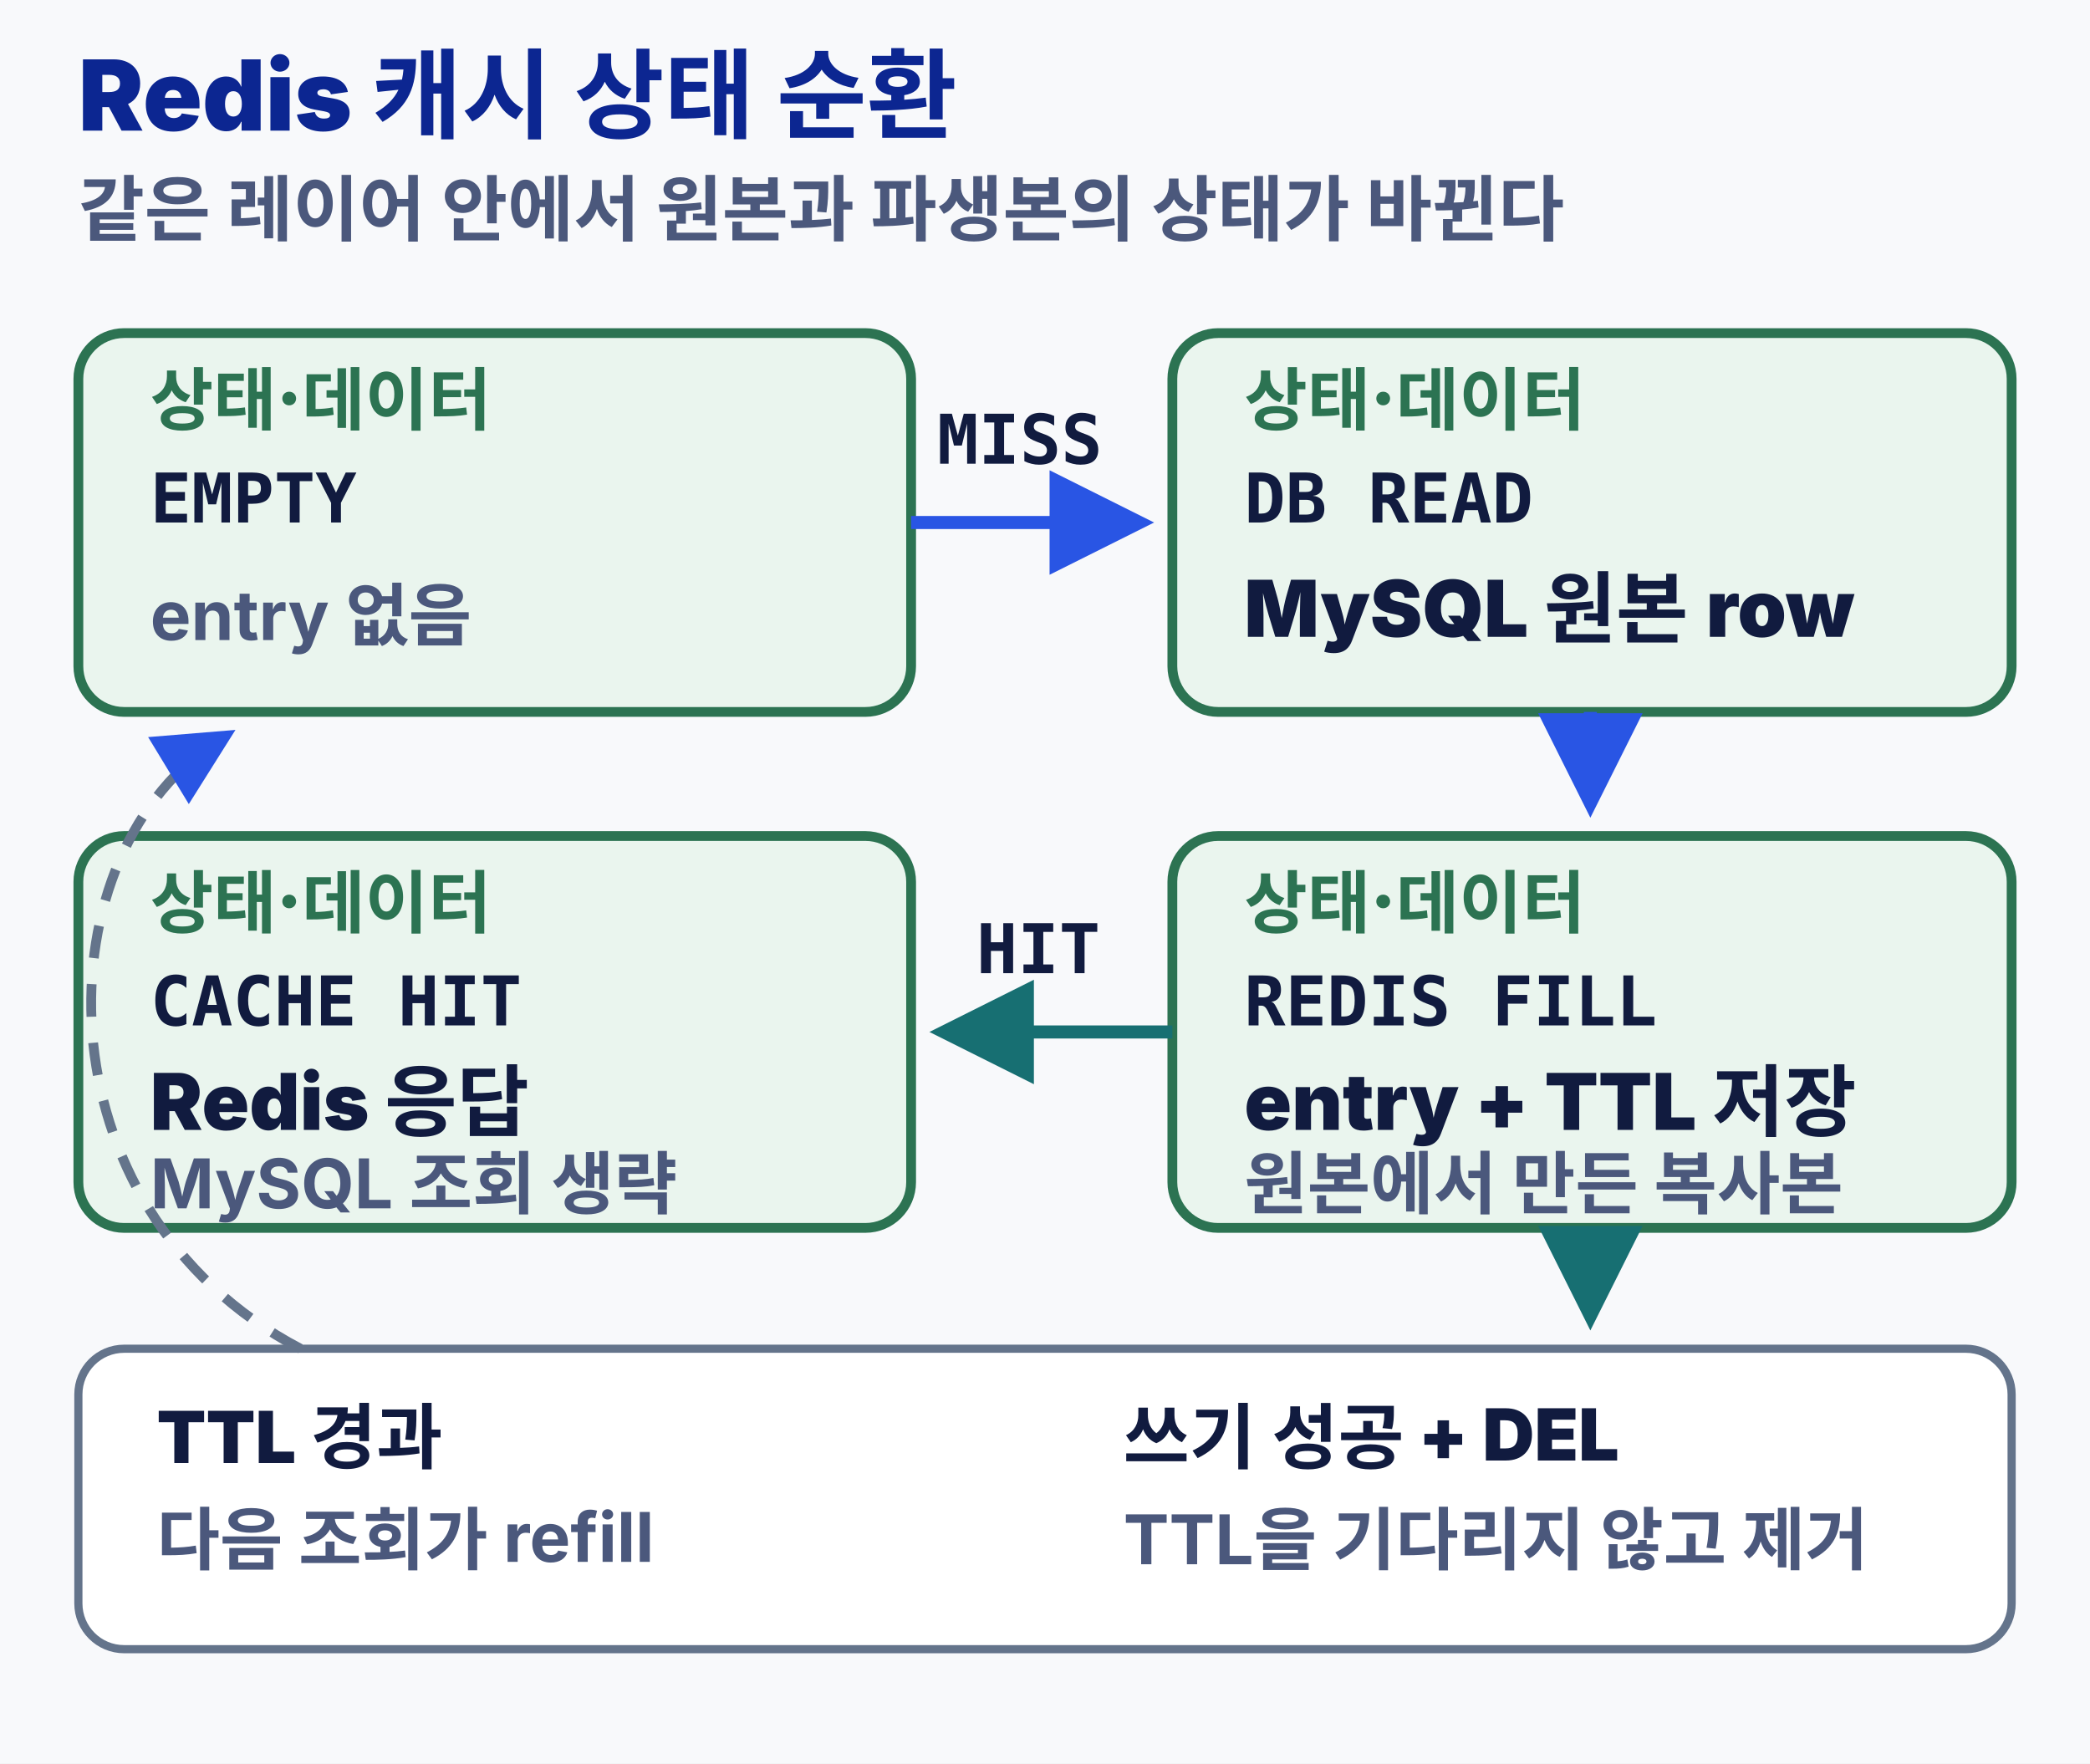
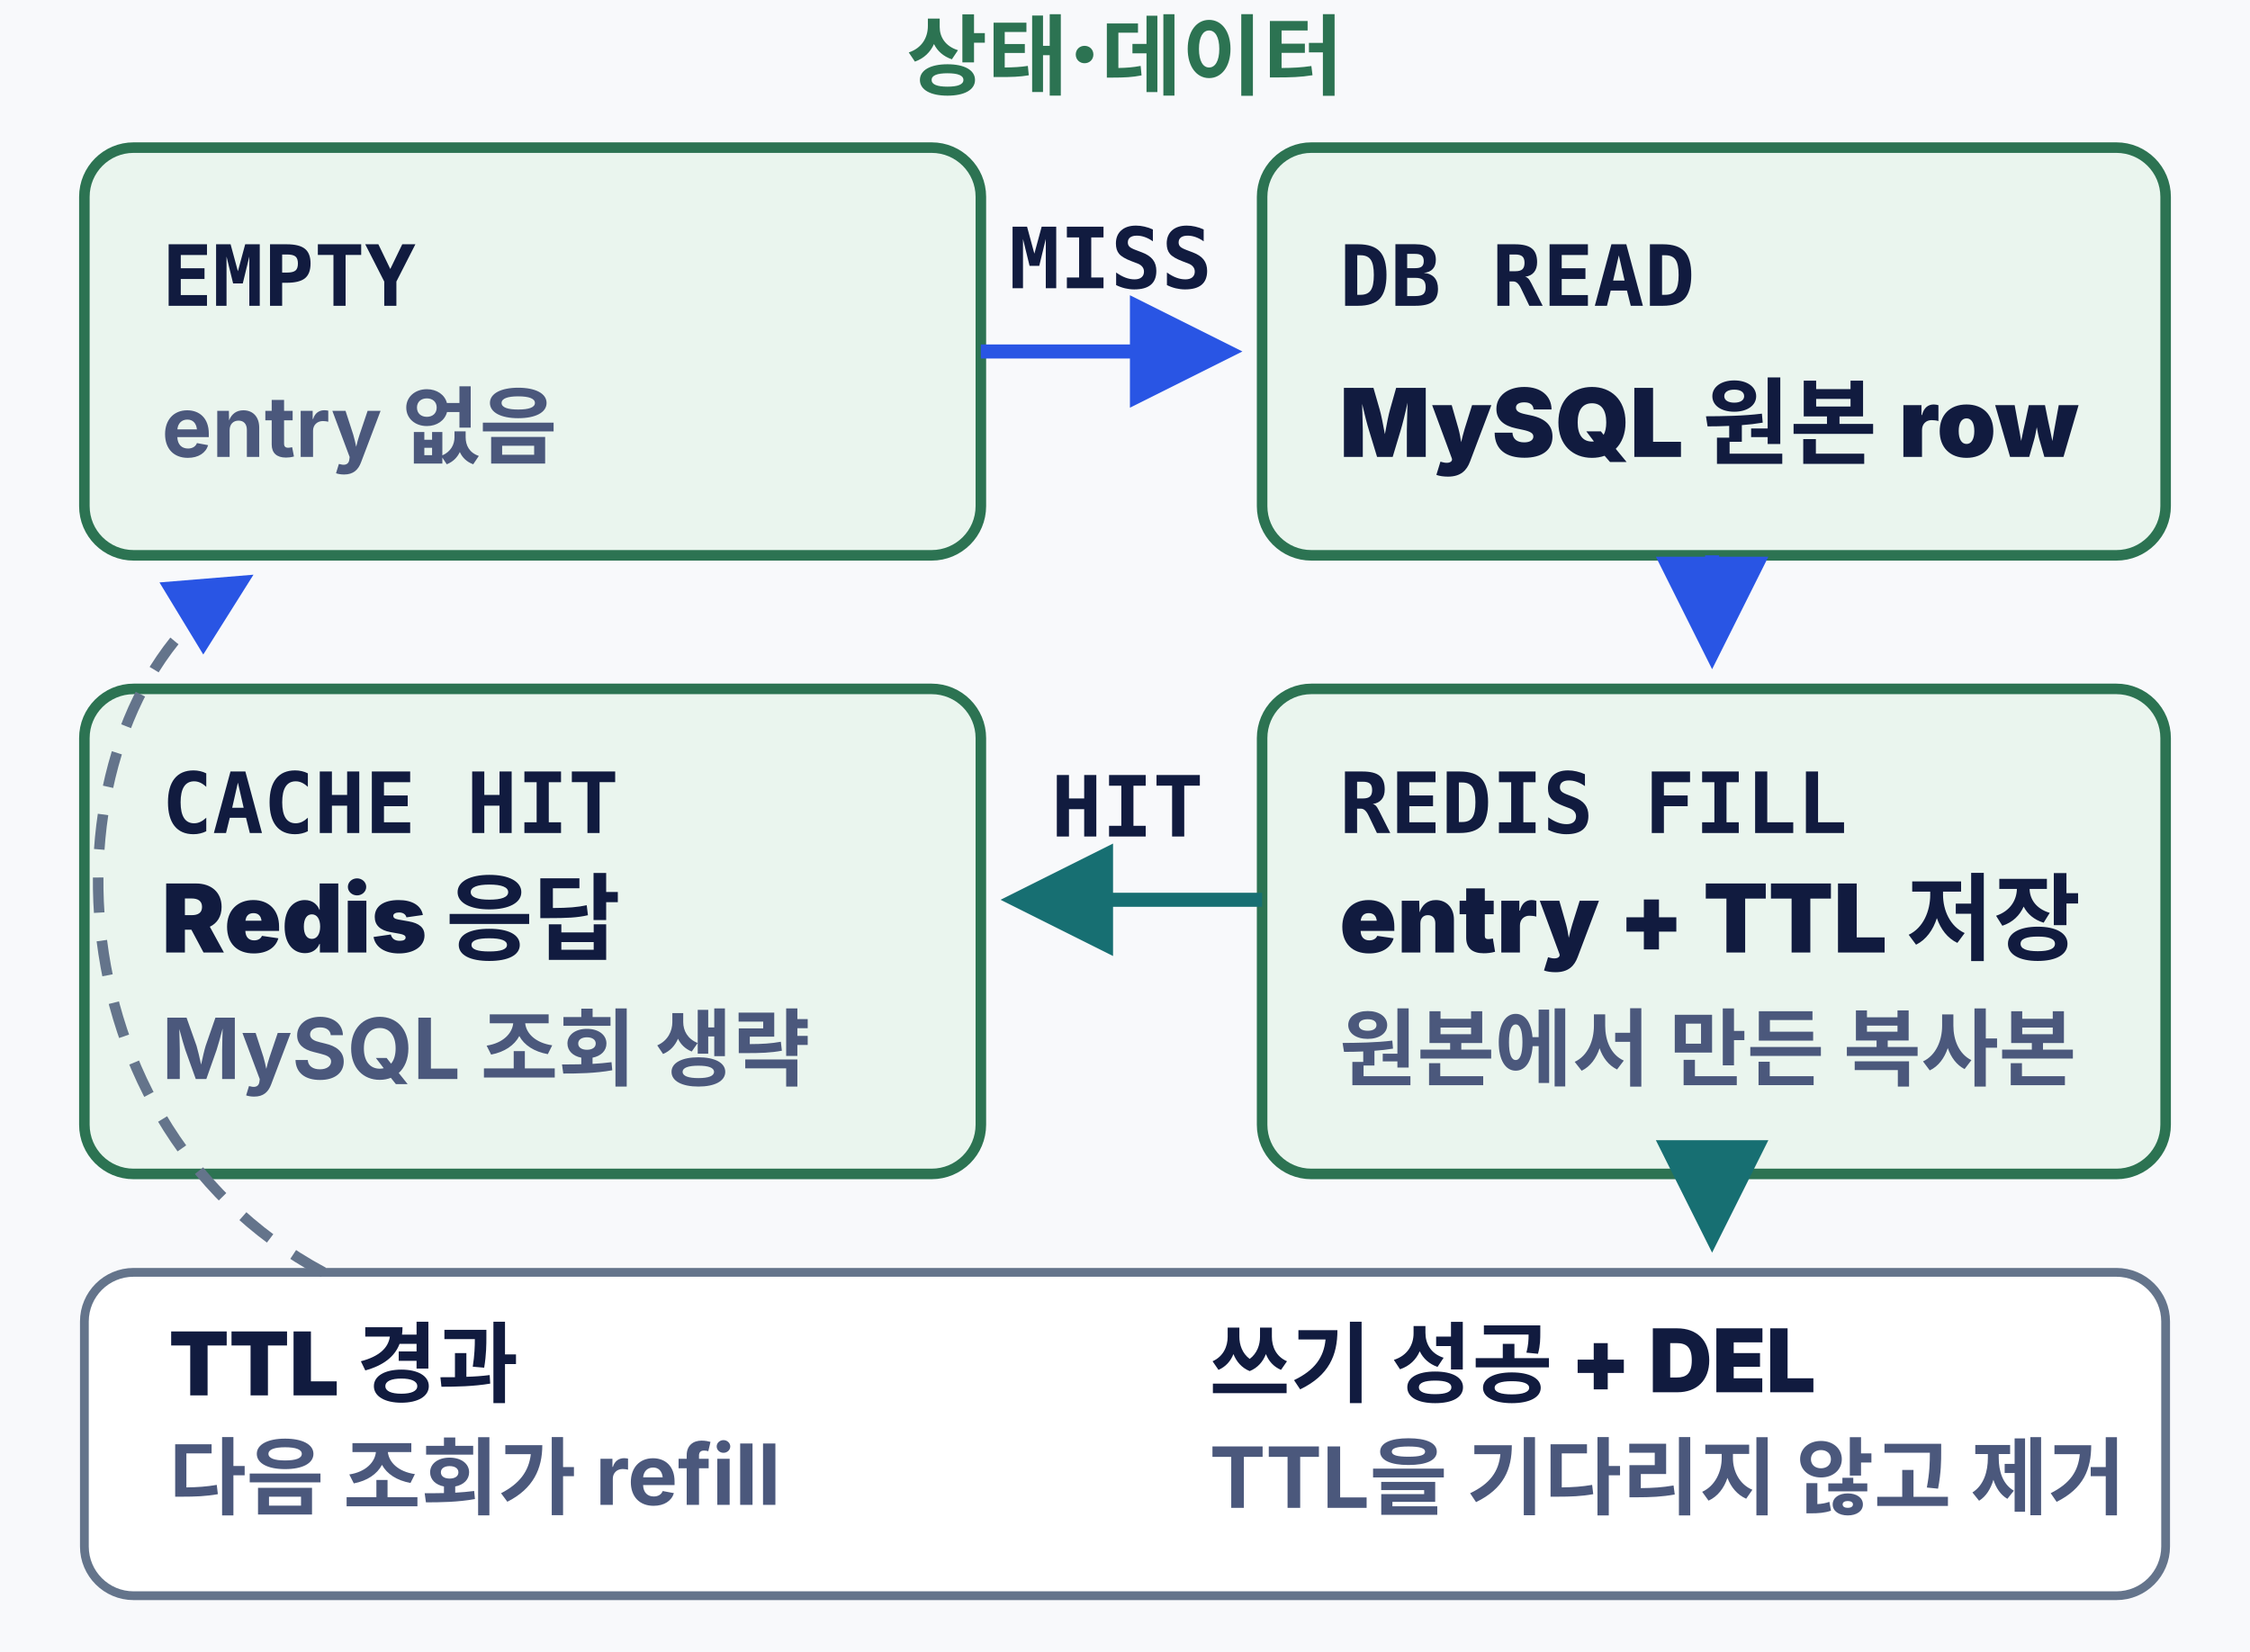
- <svg xmlns="http://www.w3.org/2000/svg" viewBox="0 0 640 540" role="img" aria-labelledby="title desc">
+ <svg xmlns="http://www.w3.org/2000/svg" viewBox="0 60 640 470" role="img" aria-labelledby="title desc">
  <defs>
    <marker id="arrow" viewBox="0 0 10 10" refX="8" refY="5" markerWidth="8" markerHeight="8" orient="auto-start-reverse">
      <path d="M0 0 10 5 0 10Z" fill="#2955E4" />
    </marker>
    <marker id="return-arrow" viewBox="0 0 10 10" refX="8" refY="5" markerWidth="8" markerHeight="8" orient="auto-start-reverse">
      <path d="M0 0 10 5 0 10Z" fill="#176F72" />
    </marker>
    <style>
      text{font-family:system-ui,-apple-system,BlinkMacSystemFont,sans-serif;fill:#111B3F}
      .node{stroke-width:3}
      .layer-outside{fill:#F1F5F9;stroke:#5B677A}
      .layer-interface{fill:#E6F4F7;stroke:#0E7490}
      .layer-application{fill:#F2EDFF;stroke:#6D43A8}
      .layer-resource{fill:#EAF5EE;stroke:#2C7352}
      .layer-integration{fill:#FFF4D6;stroke:#926000}
      .layer-runtime{fill:#EEF2F7;stroke:#52627A}
      [data-layer="outside"] .layer{fill:#5B677A}
      [data-layer="resource"] .layer{fill:#2C7352}
      .state-panel{fill:#FFFFFF;stroke:#64748B;stroke-width:2.5}
      .state-panel line{stroke:#C9D6F3;stroke-width:2}
      .flow{fill:none;stroke:#2955E4;stroke-width:4;marker-end:url(#arrow)}
      .return{fill:none;stroke:#176F72;stroke-width:4;marker-end:url(#return-arrow)}
      .expire{fill:none;stroke:#64748B;stroke-width:3;stroke-dasharray:10 8;marker-end:url(#arrow)}
-       .title{font-size:30px;font-weight:850;fill:#0C2691}
-       .sub{font-size:22px;font-weight:650;fill:#4B587C}
-       .layer{font-size:21px;font-weight:850;fill:#2C7352}
-       .utility{font-family:ui-monospace,SFMono-Regular,Menlo,monospace;font-size:21px;font-weight:850}
-       .name{font-size:24px;font-weight:850}
-       .body{font-size:21px;font-weight:650;fill:#4B587C}
-       .state-name{font-size:22px;font-weight:850}
-       .state-body{font-size:21px;font-weight:650;fill:#4B587C}
+       .layer-band{font-size:25px;font-weight:850;fill:#2C7352;text-anchor:middle}
+       .utility{font-family:ui-monospace,SFMono-Regular,Menlo,monospace;font-size:24px;font-weight:850}
+       .name{font-size:27px;font-weight:850}
+       .body{font-size:24px;font-weight:650;fill:#4B587C}
+       .state-name{font-size:25px;font-weight:850}
+       .state-body{font-size:24px;font-weight:650;fill:#4B587C}
    </style>
  </defs>
  <rect width="640" height="540" fill="#F8F9FB" />
-   <text class="title" x="24" y="40">Redis 캐시 상태 순환</text>
-   <text class="sub" x="24" y="72">같은 레이어 안에서 원본과 파생본의 상태가 바뀐다</text>
+   <text class="layer-band" x="320" y="85">상태·데이터</text>
  <g data-layer="resource">
    <rect class="node layer-resource" x="24" y="102" width="255" height="116" rx="14" />
-     <text class="layer" x="46" y="130">상태·데이터</text>
-     <text class="utility" x="46" y="160">EMPTY</text>
-     <text class="body" x="46" y="196">entry 없음</text>
+     <text class="utility" x="46" y="147">EMPTY</text>
+     <text class="body" x="46" y="190">entry 없음</text>
  </g>
  <path class="flow" d="M279 160H347" />
  <text class="utility" x="287" y="142">MISS</text>
  <g data-layer="resource">
    <rect class="node layer-resource" x="359" y="102" width="257" height="116" rx="14" />
-     <text class="layer" x="381" y="130">상태·데이터</text>
-     <text class="utility" x="381" y="160">DB READ</text>
-     <text class="name" x="381" y="195">MySQL 원본 row</text>
+     <text class="utility" x="381" y="147">DB READ</text>
+     <text class="name" x="381" y="190">MySQL 원본 row</text>
  </g>
  <path class="flow" d="M487 218V244" />
  <g data-layer="resource">
-     <rect class="node layer-resource" x="359" y="256" width="257" height="120" rx="14" />
-     <text class="layer" x="381" y="284">상태·데이터</text>
-     <text class="utility" x="381" y="314">REDIS FILL</text>
-     <text class="name" x="381" y="346">entry + TTL 저장</text>
-     <text class="body" x="381" y="370">원본에서 만든 복사본</text>
+     <rect class="node layer-resource" x="359" y="256" width="257" height="138" rx="14" />
+     <text class="utility" x="381" y="297">REDIS FILL</text>
+     <text class="name" x="381" y="331">entry + TTL 저장</text>
+     <text class="body" x="381" y="367">원본에서 만든 복사본</text>
  </g>
  <path class="return" d="M359 316H291" />
  <text class="utility" x="299" y="298">HIT</text>
  <g data-layer="resource">
-     <rect class="node layer-resource" x="24" y="256" width="255" height="120" rx="14" />
-     <text class="layer" x="46" y="284">상태·데이터</text>
-     <text class="utility" x="46" y="314">CACHE HIT</text>
-     <text class="name" x="46" y="346">Redis 응답</text>
-     <text class="body" x="46" y="370">MySQL 조회 생략</text>
+     <rect class="node layer-resource" x="24" y="256" width="255" height="138" rx="14" />
+     <text class="utility" x="46" y="297">CACHE HIT</text>
+     <text class="name" x="46" y="331">Redis 응답</text>
+     <text class="body" x="46" y="367">MySQL 조회 생략</text>
  </g>
-   <path class="return" d="M487 376V401" />
+   <path class="return" d="M487 394V410" />
  <g data-semantic="state">
-     <rect class="state-panel" x="24" y="413" width="592" height="92" rx="14" />
-     <line x1="320" y1="426" x2="320" y2="492" />
-     <text class="state-name" x="48" y="448">TTL 경과</text>
-     <text class="state-body" x="48" y="479">다음 조회가 refill</text>
-     <text class="state-name" x="344" y="448">쓰기 성공 + DEL</text>
-     <text class="state-body" x="344" y="479">TTL을 기다리지 않고 제거</text>
+     <rect class="state-panel" x="24" y="422" width="592" height="92" rx="14" />
+     <line x1="320" y1="435" x2="320" y2="501" />
+     <text class="state-name" x="48" y="457">TTL 경과</text>
+     <text class="state-body" x="48" y="489">다음 조회가 refill</text>
+     <text class="state-name" x="344" y="457">쓰기 성공 + DEL</text>
+     <text class="state-body" x="344" y="489">TTL을 기다리지 않고 제거</text>
  </g>
-   <path class="expire" d="M92 413C10 370 12 260 68 226" />
+   <path class="expire" d="M92 422C10 378 12 260 68 226" />
</svg>
